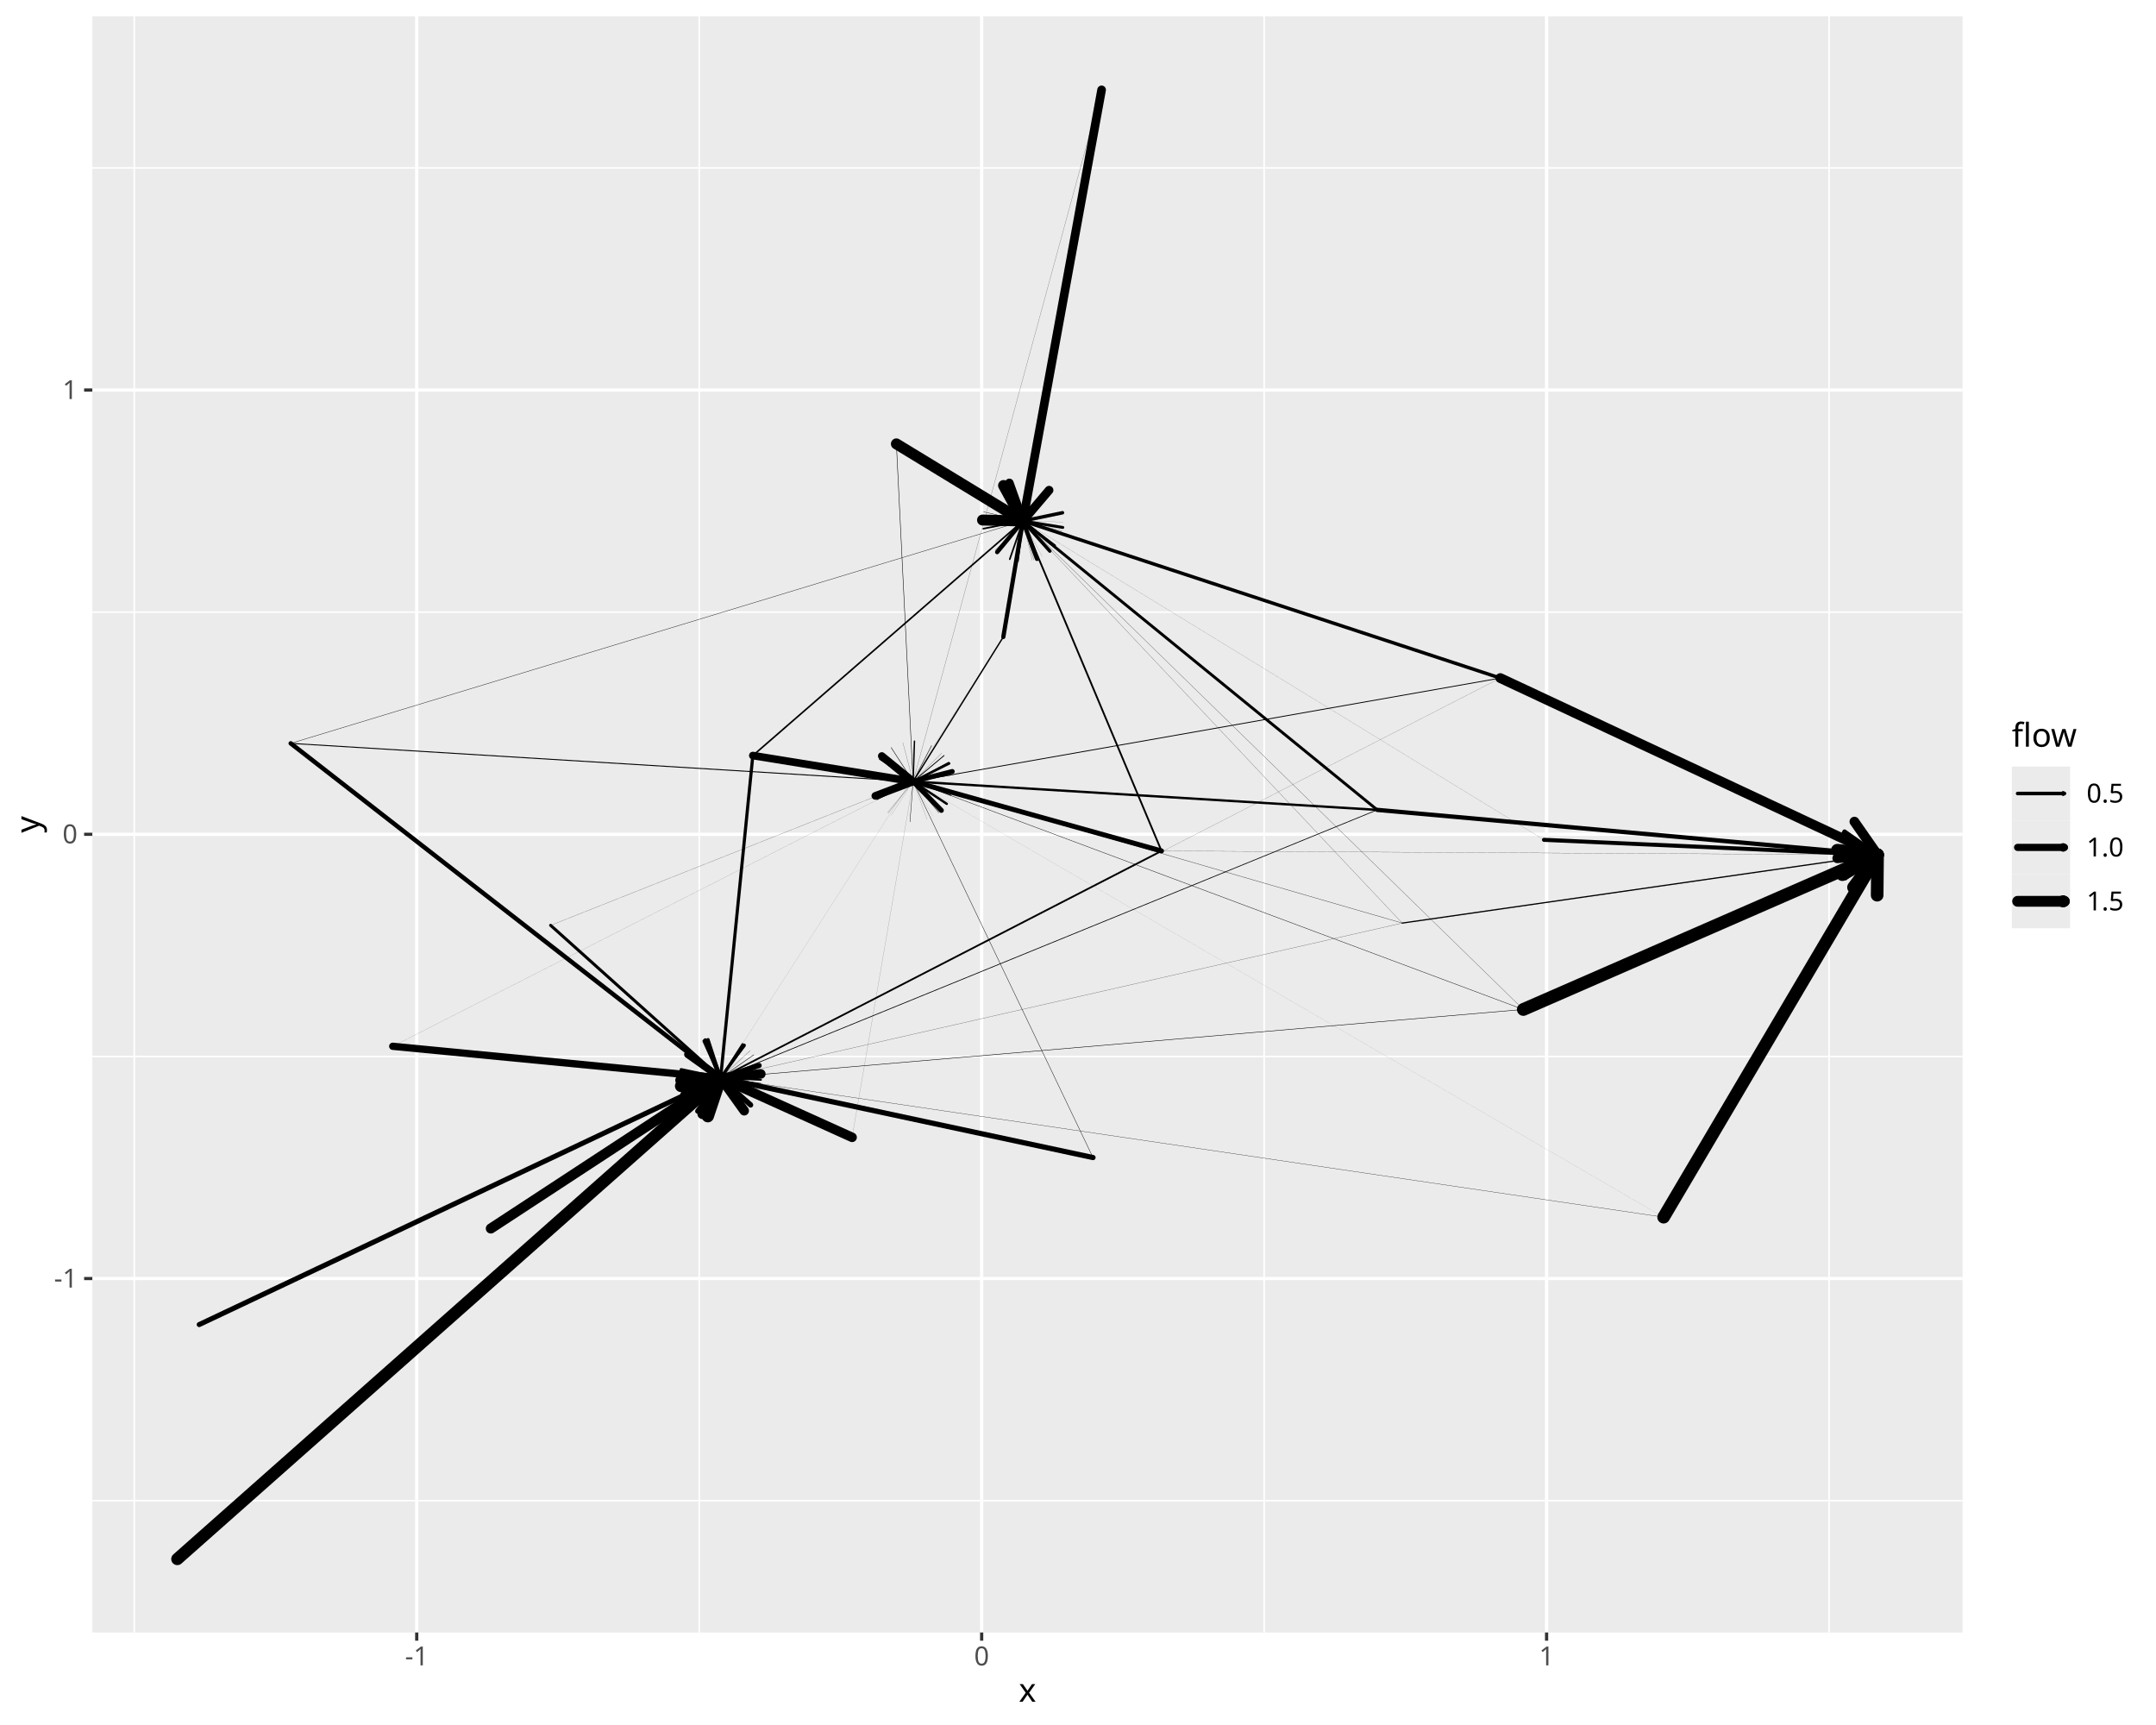
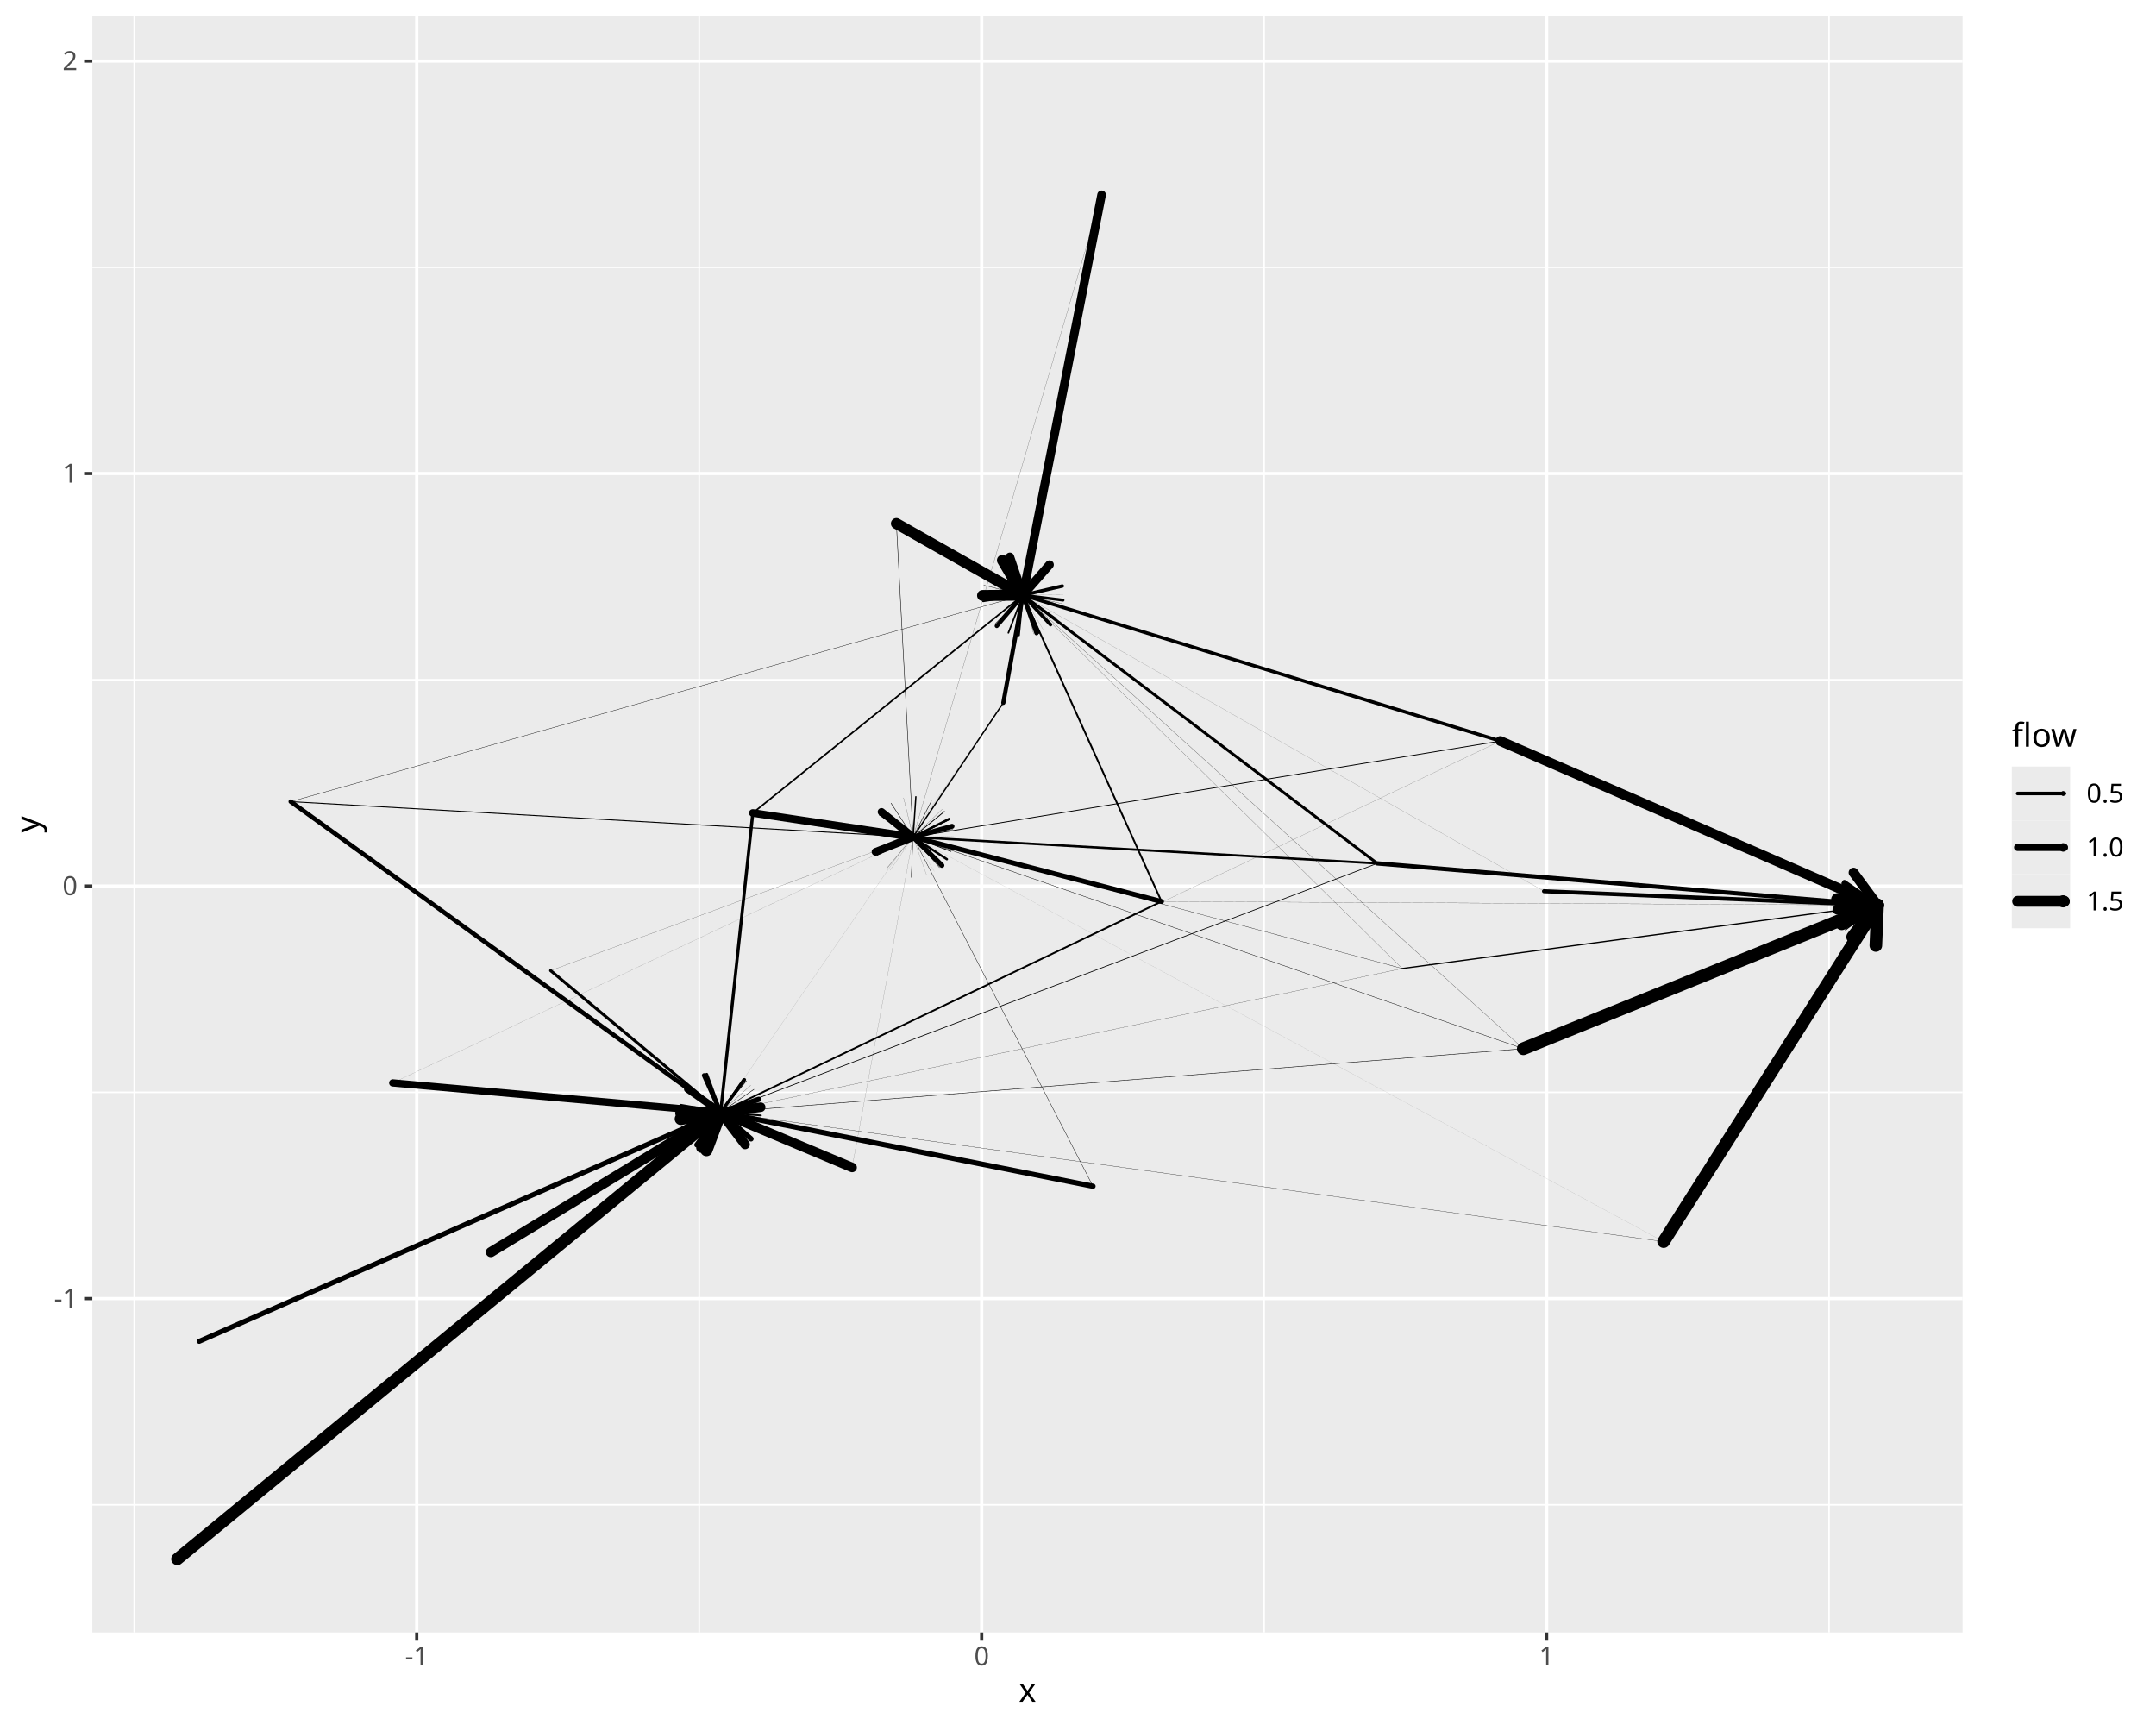
<svg xmlns="http://www.w3.org/2000/svg" class="svglite" data-engine-version="2.0" width="720.00pt" height="576.00pt" viewBox="0 0 720.00 576.00">
  <defs>
    <style type="text/css">
    .svglite line, .svglite polyline, .svglite polygon, .svglite path, .svglite rect, .svglite circle {
      fill: none;
      stroke: #000000;
      stroke-linecap: round;
      stroke-linejoin: round;
      stroke-miterlimit: 10.00;
    }
  </style>
  </defs>
  <rect width="100%" height="100%" style="stroke: none; fill: #FFFFFF;" />
  <defs>
    <clipPath id="cpMC4wMHw3MjAuMDB8MC4wMHw1NzYuMDA=">
      <rect x="0.00" y="0.00" width="720.00" height="576.00" />
    </clipPath>
  </defs>
  <g clip-path="url(#cpMC4wMHw3MjAuMDB8MC4wMHw1NzYuMDA=)">
    <rect x="0.00" y="0.00" width="720.00" height="576.00" style="stroke-width: 1.07; stroke: #FFFFFF; fill: #FFFFFF;" />
  </g>
  <defs>
    <clipPath id="cpMzAuODN8NjU1LjQwfDUuNDh8NTQ1LjEx">
      <rect x="30.83" y="5.48" width="624.57" height="539.63" />
    </clipPath>
  </defs>
  <g clip-path="url(#cpMzAuODN8NjU1LjQwfDUuNDh8NTQ1LjEx)">
    <rect x="30.83" y="5.48" width="624.57" height="539.63" style="stroke-width: 1.07; stroke: none; fill: #EBEBEB;" />
-     <polyline points="30.83,501.09 655.40,501.09 " style="stroke-width: 0.53; stroke: #FFFFFF; stroke-linecap: butt;" />
-     <polyline points="30.83,352.75 655.40,352.75 " style="stroke-width: 0.53; stroke: #FFFFFF; stroke-linecap: butt;" />
-     <polyline points="30.83,204.40 655.40,204.40 " style="stroke-width: 0.53; stroke: #FFFFFF; stroke-linecap: butt;" />
-     <polyline points="30.83,56.06 655.40,56.06 " style="stroke-width: 0.53; stroke: #FFFFFF; stroke-linecap: butt;" />
+     <polyline points="30.83,502.48 655.40,502.48 " style="stroke-width: 0.53; stroke: #FFFFFF; stroke-linecap: butt;" />
+     <polyline points="30.83,364.74 655.40,364.74 " style="stroke-width: 0.53; stroke: #FFFFFF; stroke-linecap: butt;" />
+     <polyline points="30.83,226.99 655.40,226.99 " style="stroke-width: 0.53; stroke: #FFFFFF; stroke-linecap: butt;" />
+     <polyline points="30.83,89.25 655.40,89.25 " style="stroke-width: 0.53; stroke: #FFFFFF; stroke-linecap: butt;" />
    <polyline points="44.84,545.11 44.84,5.48 " style="stroke-width: 0.53; stroke: #FFFFFF; stroke-linecap: butt;" />
    <polyline points="233.50,545.11 233.50,5.48 " style="stroke-width: 0.53; stroke: #FFFFFF; stroke-linecap: butt;" />
    <polyline points="422.16,545.11 422.16,5.48 " style="stroke-width: 0.53; stroke: #FFFFFF; stroke-linecap: butt;" />
    <polyline points="610.82,545.11 610.82,5.48 " style="stroke-width: 0.53; stroke: #FFFFFF; stroke-linecap: butt;" />
-     <polyline points="30.83,426.92 655.40,426.92 " style="stroke-width: 1.07; stroke: #FFFFFF; stroke-linecap: butt;" />
-     <polyline points="30.83,278.58 655.40,278.58 " style="stroke-width: 1.07; stroke: #FFFFFF; stroke-linecap: butt;" />
-     <polyline points="30.83,130.23 655.40,130.23 " style="stroke-width: 1.07; stroke: #FFFFFF; stroke-linecap: butt;" />
+     <polyline points="30.83,433.61 655.40,433.61 " style="stroke-width: 1.07; stroke: #FFFFFF; stroke-linecap: butt;" />
+     <polyline points="30.83,295.87 655.40,295.87 " style="stroke-width: 1.07; stroke: #FFFFFF; stroke-linecap: butt;" />
+     <polyline points="30.83,158.12 655.40,158.12 " style="stroke-width: 1.07; stroke: #FFFFFF; stroke-linecap: butt;" />
+     <polyline points="30.83,20.38 655.40,20.38 " style="stroke-width: 1.07; stroke: #FFFFFF; stroke-linecap: butt;" />
    <polyline points="139.17,545.11 139.17,5.48 " style="stroke-width: 1.07; stroke: #FFFFFF; stroke-linecap: butt;" />
    <polyline points="327.83,545.11 327.83,5.48 " style="stroke-width: 1.07; stroke: #FFFFFF; stroke-linecap: butt;" />
    <polyline points="516.49,545.11 516.49,5.48 " style="stroke-width: 1.07; stroke: #FFFFFF; stroke-linecap: butt;" />
-     <line x1="596.77" y1="298.06" x2="627.01" y2="285.43" style="stroke-width: 0.45;" />
-     <polyline points="618.83,296.15 627.01,285.43 613.63,283.71 " style="stroke-width: 0.45;" />
-     <line x1="468.28" y1="308.23" x2="627.01" y2="285.43" style="stroke-width: 0.41;" />
-     <polyline points="616.41,293.77 627.01,285.43 614.49,280.41 " style="stroke-width: 0.41;" />
-     <line x1="459.93" y1="270.43" x2="627.01" y2="285.43" style="stroke-width: 1.44;" />
-     <polyline points="614.77,291.10 627.01,285.43 615.98,277.67 " style="stroke-width: 1.44;" />
-     <line x1="555.57" y1="406.43" x2="627.01" y2="285.43" style="stroke-width: 4.22;" />
-     <polyline points="626.88,298.92 627.01,285.43 615.27,292.06 " style="stroke-width: 4.22;" />
-     <line x1="387.89" y1="284.14" x2="627.01" y2="285.43" style="stroke-width: 0.053;" />
-     <polyline points="615.29,292.11 627.01,285.43 615.37,278.62 " style="stroke-width: 0.053;" />
-     <line x1="515.62" y1="280.43" x2="627.01" y2="285.43" style="stroke-width: 1.35;" />
-     <polyline points="615.04,291.64 627.01,285.43 615.64,278.17 " style="stroke-width: 1.35;" />
-     <line x1="508.72" y1="337.07" x2="627.01" y2="285.43" style="stroke-width: 4.27;" />
-     <polyline points="619.01,296.29 627.01,285.43 613.61,283.92 " style="stroke-width: 4.27;" />
-     <line x1="501.03" y1="226.42" x2="627.01" y2="285.43" style="stroke-width: 3.27;" />
-     <polyline points="613.57,286.58 627.01,285.43 619.29,274.36 " style="stroke-width: 3.27;" />
-     <line x1="335.06" y1="212.68" x2="304.93" y2="260.96" style="stroke-width: 0.46;" />
-     <polyline points="305.39,247.48 304.93,260.96 316.84,254.62 " style="stroke-width: 0.46;" />
-     <line x1="183.88" y1="308.98" x2="304.93" y2="260.96" style="stroke-width: 0.050;" />
-     <polyline points="296.56,271.54 304.93,260.96 291.58,259.00 " style="stroke-width: 0.050;" />
-     <line x1="367.88" y1="30.01" x2="304.93" y2="260.96" style="stroke-width: 0.051;" />
-     <polyline points="301.50,247.92 304.93,260.96 314.51,251.46 " style="stroke-width: 0.051;" />
-     <line x1="468.28" y1="308.23" x2="304.93" y2="260.96" style="stroke-width: 0.097;" />
-     <polyline points="318.03,257.73 304.93,260.96 314.28,270.69 " style="stroke-width: 0.097;" />
-     <line x1="459.93" y1="270.43" x2="304.93" y2="260.96" style="stroke-width: 0.78;" />
-     <polyline points="317.00,254.94 304.93,260.96 316.18,268.41 " style="stroke-width: 0.78;" />
-     <line x1="284.56" y1="379.77" x2="304.93" y2="260.96" style="stroke-width: 0.033;" />
-     <polyline points="309.60,273.62 304.93,260.96 296.31,271.34 " style="stroke-width: 0.033;" />
-     <line x1="365.01" y1="386.52" x2="304.93" y2="260.96" style="stroke-width: 0.13;" />
-     <polyline points="316.06,268.59 304.93,260.96 303.89,274.41 " style="stroke-width: 0.13;" />
-     <line x1="555.57" y1="406.43" x2="304.93" y2="260.96" style="stroke-width: 0.015;" />
-     <polyline points="318.42,260.99 304.93,260.96 311.65,272.66 " style="stroke-width: 0.015;" />
-     <line x1="387.89" y1="284.14" x2="304.93" y2="260.96" style="stroke-width: 1.65;" />
-     <polyline points="318.00,257.61 304.93,260.96 314.37,270.60 " style="stroke-width: 1.65;" />
-     <line x1="59.22" y1="520.58" x2="304.93" y2="260.96" style="stroke-width: 0.004;" />
-     <polyline points="301.80,274.08 304.93,260.96 292.00,264.81 " style="stroke-width: 0.004;" />
-     <line x1="251.41" y1="252.29" x2="304.93" y2="260.96" style="stroke-width: 2.55;" />
-     <polyline points="292.32,265.75 304.93,260.96 294.48,252.44 " style="stroke-width: 2.55;" />
-     <line x1="515.62" y1="280.43" x2="304.93" y2="260.96" style="stroke-width: 0.013;" />
-     <polyline points="317.18,255.32 304.93,260.96 315.94,268.75 " style="stroke-width: 0.013;" />
-     <line x1="508.72" y1="337.07" x2="304.93" y2="260.96" style="stroke-width: 0.13;" />
-     <polyline points="318.24,258.73 304.93,260.96 313.52,271.37 " style="stroke-width: 0.13;" />
-     <line x1="501.03" y1="226.42" x2="304.93" y2="260.96" style="stroke-width: 0.28;" />
-     <polyline points="315.27,252.29 304.93,260.96 317.61,265.58 " style="stroke-width: 0.28;" />
-     <line x1="299.35" y1="148.22" x2="304.93" y2="260.96" style="stroke-width: 0.16;" />
-     <polyline points="297.62,249.63 304.93,260.96 311.09,248.96 " style="stroke-width: 0.16;" />
-     <line x1="97.09" y1="248.22" x2="304.93" y2="260.96" style="stroke-width: 0.32;" />
-     <polyline points="292.86,266.98 304.93,260.96 293.68,253.51 " style="stroke-width: 0.32;" />
-     <line x1="163.92" y1="410.21" x2="304.93" y2="260.96" style="stroke-width: 0.00;" />
-     <polyline points="301.81,274.09 304.93,260.96 292.00,264.82 " style="stroke-width: 0.00;" />
-     <line x1="131.16" y1="349.37" x2="304.93" y2="260.96" style="stroke-width: 0.026;" />
-     <polyline points="297.58,272.27 304.93,260.96 291.46,260.25 " style="stroke-width: 0.026;" />
-     <line x1="66.53" y1="442.29" x2="240.66" y2="359.93" style="stroke-width: 1.68;" />
-     <polyline points="232.98,371.03 240.66,359.93 227.21,358.83 " style="stroke-width: 1.68;" />
-     <line x1="335.06" y1="212.68" x2="240.66" y2="359.93" style="stroke-width: 0.019;" />
-     <polyline points="241.29,346.46 240.66,359.93 252.64,353.74 " style="stroke-width: 0.019;" />
-     <line x1="183.88" y1="308.98" x2="240.66" y2="359.93" style="stroke-width: 1.00;" />
-     <polyline points="227.46,357.15 240.66,359.93 236.47,347.11 " style="stroke-width: 1.00;" />
-     <line x1="468.28" y1="308.23" x2="240.66" y2="359.93" style="stroke-width: 0.062;" />
-     <polyline points="250.56,350.77 240.66,359.93 253.55,363.92 " style="stroke-width: 0.062;" />
-     <line x1="459.93" y1="270.43" x2="240.66" y2="359.93" style="stroke-width: 0.24;" />
-     <polyline points="248.93,349.27 240.66,359.93 254.03,361.76 " style="stroke-width: 0.24;" />
-     <line x1="284.56" y1="379.77" x2="240.66" y2="359.93" style="stroke-width: 3.18;" />
-     <polyline points="254.08,358.60 240.66,359.93 248.53,370.89 " style="stroke-width: 3.18;" />
-     <line x1="365.01" y1="386.52" x2="240.66" y2="359.93" style="stroke-width: 1.74;" />
-     <polyline points="253.50,355.78 240.66,359.93 250.67,368.97 " style="stroke-width: 1.74;" />
-     <line x1="555.57" y1="406.43" x2="240.66" y2="359.93" style="stroke-width: 0.091;" />
-     <polyline points="253.20,354.97 240.66,359.93 251.23,368.31 " style="stroke-width: 0.091;" />
-     <line x1="387.89" y1="284.14" x2="240.66" y2="359.93" style="stroke-width: 0.59;" />
-     <polyline points="247.96,348.59 240.66,359.93 254.14,360.58 " style="stroke-width: 0.59;" />
-     <line x1="59.22" y1="520.58" x2="240.66" y2="359.93" style="stroke-width: 4.08;" />
-     <polyline points="236.38,372.73 240.66,359.93 227.44,362.63 " style="stroke-width: 4.08;" />
-     <line x1="251.41" y1="252.29" x2="240.66" y2="359.93" style="stroke-width: 1.05;" />
-     <polyline points="235.11,347.64 240.66,359.93 248.53,348.98 " style="stroke-width: 1.05;" />
-     <line x1="508.72" y1="337.07" x2="240.66" y2="359.93" style="stroke-width: 0.16;" />
-     <polyline points="251.73,352.22 240.66,359.93 252.87,365.66 " style="stroke-width: 0.16;" />
-     <line x1="501.03" y1="226.42" x2="240.66" y2="359.93" style="stroke-width: 0.038;" />
-     <polyline points="247.98,348.60 240.66,359.93 254.13,360.61 " style="stroke-width: 0.038;" />
-     <line x1="97.09" y1="248.22" x2="240.66" y2="359.93" style="stroke-width: 1.49;" />
-     <polyline points="227.30,358.08 240.66,359.93 235.58,347.44 " style="stroke-width: 1.49;" />
-     <line x1="163.92" y1="410.21" x2="240.66" y2="359.93" style="stroke-width: 3.37;" />
-     <polyline points="234.58,371.98 240.66,359.93 227.19,360.69 " style="stroke-width: 3.37;" />
-     <line x1="131.16" y1="349.37" x2="240.66" y2="359.93" style="stroke-width: 2.43;" />
-     <polyline points="228.38,365.53 240.66,359.93 229.68,352.10 " style="stroke-width: 2.43;" />
-     <line x1="335.06" y1="212.68" x2="341.61" y2="173.96" style="stroke-width: 1.42;" />
-     <polyline points="346.31,186.61 341.61,173.96 333.01,184.36 " style="stroke-width: 1.42;" />
-     <line x1="367.88" y1="30.01" x2="341.61" y2="173.96" style="stroke-width: 2.89;" />
-     <polyline points="337.07,161.26 341.61,173.96 350.34,163.68 " style="stroke-width: 2.89;" />
-     <line x1="468.28" y1="308.23" x2="341.61" y2="173.96" style="stroke-width: 0.055;" />
-     <polyline points="354.53,177.83 341.61,173.96 344.72,187.09 " style="stroke-width: 0.055;" />
-     <line x1="459.93" y1="270.43" x2="341.61" y2="173.96" style="stroke-width: 0.96;" />
-     <polyline points="354.93,176.12 341.61,173.96 346.40,186.57 " style="stroke-width: 0.96;" />
-     <line x1="387.89" y1="284.14" x2="341.61" y2="173.96" style="stroke-width: 0.60;" />
-     <polyline points="352.35,182.12 341.61,173.96 339.92,187.35 " style="stroke-width: 0.60;" />
-     <line x1="251.41" y1="252.29" x2="341.61" y2="173.96" style="stroke-width: 0.54;" />
-     <polyline points="337.21,186.72 341.61,173.96 328.37,176.53 " style="stroke-width: 0.54;" />
-     <line x1="515.62" y1="280.43" x2="341.61" y2="173.96" style="stroke-width: 0.030;" />
-     <polyline points="355.10,174.31 341.61,173.96 348.06,185.82 " style="stroke-width: 0.030;" />
-     <line x1="508.72" y1="337.07" x2="341.61" y2="173.96" style="stroke-width: 0.070;" />
-     <polyline points="354.68,177.30 341.61,173.96 345.26,186.95 " style="stroke-width: 0.070;" />
-     <line x1="501.03" y1="226.42" x2="341.61" y2="173.96" style="stroke-width: 1.15;" />
-     <polyline points="354.82,171.21 341.61,173.96 350.60,184.02 " style="stroke-width: 1.15;" />
-     <line x1="299.35" y1="148.22" x2="341.61" y2="173.96" style="stroke-width: 3.66;" />
-     <polyline points="328.12,173.65 341.61,173.96 335.14,162.12 " style="stroke-width: 3.66;" />
-     <line x1="97.09" y1="248.22" x2="341.61" y2="173.96" style="stroke-width: 0.12;" />
-     <polyline points="332.39,183.81 341.61,173.96 328.47,170.90 " style="stroke-width: 0.12;" />
+     <line x1="596.77" y1="313.95" x2="627.01" y2="302.23" style="stroke-width: 0.45;" />
+     <polyline points="618.56,312.74 627.01,302.23 613.68,300.16 " style="stroke-width: 0.45;" />
+     <line x1="468.28" y1="323.40" x2="627.01" y2="302.23" style="stroke-width: 0.41;" />
+     <polyline points="616.33,310.46 627.01,302.23 614.54,297.09 " style="stroke-width: 0.41;" />
+     <line x1="459.93" y1="288.30" x2="627.01" y2="302.23" style="stroke-width: 1.44;" />
+     <polyline points="614.81,307.98 627.01,302.23 615.93,294.54 " style="stroke-width: 1.44;" />
+     <line x1="555.57" y1="414.59" x2="627.01" y2="302.23" style="stroke-width: 4.22;" />
+     <polyline points="626.44,315.71 627.01,302.23 615.05,308.47 " style="stroke-width: 4.22;" />
+     <line x1="387.89" y1="301.03" x2="627.01" y2="302.23" style="stroke-width: 0.053;" />
+     <polyline points="615.30,308.92 627.01,302.23 615.36,295.43 " style="stroke-width: 0.053;" />
+     <line x1="515.62" y1="297.59" x2="627.01" y2="302.23" style="stroke-width: 1.35;" />
+     <polyline points="615.06,308.48 627.01,302.23 615.62,295.00 " style="stroke-width: 1.35;" />
+     <line x1="508.72" y1="350.18" x2="627.01" y2="302.23" style="stroke-width: 4.27;" />
+     <polyline points="618.72,312.87 627.01,302.23 613.65,300.37 " style="stroke-width: 4.27;" />
+     <line x1="501.03" y1="247.44" x2="627.01" y2="302.23" style="stroke-width: 3.27;" />
+     <polyline points="613.61,303.76 627.01,302.23 618.99,291.38 " style="stroke-width: 3.27;" />
+     <line x1="335.06" y1="234.68" x2="304.93" y2="279.51" style="stroke-width: 0.46;" />
+     <polyline points="305.85,266.05 304.93,279.51 317.05,273.58 " style="stroke-width: 0.46;" />
+     <line x1="183.88" y1="324.10" x2="304.93" y2="279.51" style="stroke-width: 0.050;" />
+     <polyline points="296.30,289.88 304.93,279.51 291.64,277.22 " style="stroke-width: 0.050;" />
+     <line x1="367.88" y1="65.06" x2="304.93" y2="279.51" style="stroke-width: 0.051;" />
+     <polyline points="301.75,266.40 304.93,279.51 314.69,270.20 " style="stroke-width: 0.051;" />
+     <line x1="468.28" y1="323.40" x2="304.93" y2="279.51" style="stroke-width: 0.097;" />
+     <polyline points="317.96,276.03 304.93,279.51 314.46,289.06 " style="stroke-width: 0.097;" />
+     <line x1="459.93" y1="288.30" x2="304.93" y2="279.51" style="stroke-width: 0.78;" />
+     <polyline points="316.98,273.44 304.93,279.51 316.21,286.91 " style="stroke-width: 0.78;" />
+     <line x1="284.56" y1="389.83" x2="304.93" y2="279.51" style="stroke-width: 0.033;" />
+     <polyline points="309.44,292.22 304.93,279.51 296.18,289.77 " style="stroke-width: 0.033;" />
+     <line x1="365.01" y1="396.10" x2="304.93" y2="279.51" style="stroke-width: 0.13;" />
+     <polyline points="316.28,286.81 304.93,279.51 304.29,292.99 " style="stroke-width: 0.13;" />
+     <line x1="555.57" y1="414.59" x2="304.93" y2="279.51" style="stroke-width: 0.015;" />
+     <polyline points="318.42,279.12 304.93,279.51 312.02,290.99 " style="stroke-width: 0.015;" />
+     <line x1="387.89" y1="301.03" x2="304.93" y2="279.51" style="stroke-width: 1.65;" />
+     <polyline points="317.93,275.92 304.93,279.51 314.55,288.97 " style="stroke-width: 1.65;" />
+     <line x1="59.22" y1="520.58" x2="304.93" y2="279.51" style="stroke-width: 0.004;" />
+     <polyline points="301.31,292.51 304.93,279.51 291.87,282.88 " style="stroke-width: 0.004;" />
+     <line x1="251.41" y1="271.46" x2="304.93" y2="279.51" style="stroke-width: 2.55;" />
+     <polyline points="292.37,284.44 304.93,279.51 294.38,271.10 " style="stroke-width: 2.55;" />
+     <line x1="515.62" y1="297.59" x2="304.93" y2="279.51" style="stroke-width: 0.013;" />
+     <polyline points="317.15,273.79 304.93,279.51 315.99,287.23 " style="stroke-width: 0.013;" />
+     <line x1="508.72" y1="350.18" x2="304.93" y2="279.51" style="stroke-width: 0.13;" />
+     <polyline points="318.18,276.97 304.93,279.51 313.76,289.71 " style="stroke-width: 0.13;" />
+     <line x1="501.03" y1="247.44" x2="304.93" y2="279.51" style="stroke-width: 0.28;" />
+     <polyline points="315.37,270.97 304.93,279.51 317.55,284.28 " style="stroke-width: 0.28;" />
+     <line x1="299.35" y1="174.82" x2="304.93" y2="279.51" style="stroke-width: 0.16;" />
+     <polyline points="297.57,268.20 304.93,279.51 311.04,267.48 " style="stroke-width: 0.16;" />
+     <line x1="97.09" y1="267.68" x2="304.93" y2="279.51" style="stroke-width: 0.32;" />
+     <polyline points="292.88,285.58 304.93,279.51 293.65,272.11 " style="stroke-width: 0.32;" />
+     <line x1="163.92" y1="418.10" x2="304.93" y2="279.51" style="stroke-width: 0.00;" />
+     <polyline points="301.33,292.51 304.93,279.51 291.87,282.89 " style="stroke-width: 0.00;" />
+     <line x1="131.16" y1="361.60" x2="304.93" y2="279.51" style="stroke-width: 0.026;" />
+     <polyline points="297.25,290.60 304.93,279.51 291.49,278.40 " style="stroke-width: 0.026;" />
+     <line x1="66.53" y1="447.88" x2="240.66" y2="371.41" style="stroke-width: 1.68;" />
+     <polyline points="232.68,382.29 240.66,371.41 227.25,369.93 " style="stroke-width: 1.68;" />
+     <line x1="335.06" y1="234.68" x2="240.66" y2="371.41" style="stroke-width: 0.019;" />
+     <polyline points="241.75,357.96 240.66,371.41 252.85,365.63 " style="stroke-width: 0.019;" />
+     <line x1="183.88" y1="324.10" x2="240.66" y2="371.41" style="stroke-width: 1.00;" />
+     <polyline points="227.37,369.11 240.66,371.41 236.00,358.75 " style="stroke-width: 1.00;" />
+     <line x1="468.28" y1="323.40" x2="240.66" y2="371.41" style="stroke-width: 0.062;" />
+     <polyline points="250.70,362.40 240.66,371.41 253.48,375.60 " style="stroke-width: 0.062;" />
+     <line x1="459.93" y1="288.30" x2="240.66" y2="371.41" style="stroke-width: 0.24;" />
+     <polyline points="249.19,360.96 240.66,371.41 253.98,373.58 " style="stroke-width: 0.24;" />
+     <line x1="284.56" y1="389.83" x2="240.66" y2="371.41" style="stroke-width: 3.18;" />
+     <polyline points="254.04,369.71 240.66,371.41 248.82,382.15 " style="stroke-width: 3.18;" />
+     <line x1="365.01" y1="396.10" x2="240.66" y2="371.41" style="stroke-width: 1.74;" />
+     <polyline points="253.43,367.07 240.66,371.41 250.81,380.30 " style="stroke-width: 1.74;" />
+     <line x1="555.57" y1="414.59" x2="240.66" y2="371.41" style="stroke-width: 0.091;" />
+     <polyline points="253.15,366.32 240.66,371.41 251.32,379.68 " style="stroke-width: 0.091;" />
+     <line x1="387.89" y1="301.03" x2="240.66" y2="371.41" style="stroke-width: 0.59;" />
+     <polyline points="248.29,360.29 240.66,371.41 254.11,372.46 " style="stroke-width: 0.59;" />
+     <line x1="59.22" y1="520.58" x2="240.66" y2="371.41" style="stroke-width: 4.08;" />
+     <polyline points="235.92,384.04 240.66,371.41 227.35,373.62 " style="stroke-width: 4.08;" />
+     <line x1="251.41" y1="271.46" x2="240.66" y2="371.41" style="stroke-width: 1.05;" />
+     <polyline points="235.20,359.07 240.66,371.41 248.62,360.52 " style="stroke-width: 1.05;" />
+     <line x1="508.72" y1="350.18" x2="240.66" y2="371.41" style="stroke-width: 0.16;" />
+     <polyline points="251.77,363.76 240.66,371.41 252.84,377.21 " style="stroke-width: 0.16;" />
+     <line x1="501.03" y1="247.44" x2="240.66" y2="371.41" style="stroke-width: 0.038;" />
+     <polyline points="248.31,360.30 240.66,371.41 254.11,372.48 " style="stroke-width: 0.038;" />
+     <line x1="97.09" y1="267.68" x2="240.66" y2="371.41" style="stroke-width: 1.49;" />
+     <polyline points="227.24,370.04 240.66,371.41 235.14,359.10 " style="stroke-width: 1.49;" />
+     <line x1="163.92" y1="418.10" x2="240.66" y2="371.41" style="stroke-width: 3.37;" />
+     <polyline points="234.18,383.25 240.66,371.41 227.17,371.72 " style="stroke-width: 3.37;" />
+     <line x1="131.16" y1="361.60" x2="240.66" y2="371.41" style="stroke-width: 2.43;" />
+     <polyline points="228.42,377.09 240.66,371.41 229.63,363.65 " style="stroke-width: 2.43;" />
+     <line x1="335.06" y1="234.68" x2="341.61" y2="198.73" style="stroke-width: 1.42;" />
+     <polyline points="346.15,211.43 341.61,198.73 332.88,209.01 " style="stroke-width: 1.42;" />
+     <line x1="367.88" y1="65.06" x2="341.61" y2="198.73" style="stroke-width: 2.89;" />
+     <polyline points="337.24,185.96 341.61,198.73 350.48,188.57 " style="stroke-width: 2.89;" />
+     <line x1="468.28" y1="323.40" x2="341.61" y2="198.73" style="stroke-width: 0.055;" />
+     <polyline points="354.67,202.12 341.61,198.73 345.21,211.73 " style="stroke-width: 0.055;" />
+     <line x1="459.93" y1="288.30" x2="341.61" y2="198.73" style="stroke-width: 0.96;" />
+     <polyline points="355.00,200.40 341.61,198.73 346.85,211.16 " style="stroke-width: 0.96;" />
+     <line x1="387.89" y1="301.03" x2="341.61" y2="198.73" style="stroke-width: 0.60;" />
+     <polyline points="352.57,206.59 341.61,198.73 340.28,212.15 " style="stroke-width: 0.60;" />
+     <line x1="251.41" y1="271.46" x2="341.61" y2="198.73" style="stroke-width: 0.54;" />
+     <polyline points="336.75,211.31 341.61,198.73 328.28,200.81 " style="stroke-width: 0.54;" />
+     <line x1="515.62" y1="297.59" x2="341.61" y2="198.73" style="stroke-width: 0.030;" />
+     <polyline points="355.10,198.63 341.61,198.73 348.44,210.36 " style="stroke-width: 0.030;" />
+     <line x1="508.72" y1="350.18" x2="341.61" y2="198.73" style="stroke-width: 0.070;" />
+     <polyline points="354.80,201.58 341.61,198.73 345.74,211.57 " style="stroke-width: 0.070;" />
+     <line x1="501.03" y1="247.44" x2="341.61" y2="198.73" style="stroke-width: 1.15;" />
+     <polyline points="354.76,195.69 341.61,198.73 350.81,208.59 " style="stroke-width: 1.15;" />
+     <line x1="299.35" y1="174.82" x2="341.61" y2="198.73" style="stroke-width: 3.66;" />
+     <polyline points="328.12,198.85 341.61,198.73 334.76,187.10 " style="stroke-width: 3.66;" />
+     <line x1="97.09" y1="267.68" x2="341.61" y2="198.73" style="stroke-width: 0.12;" />
+     <polyline points="332.20,208.39 341.61,198.73 328.53,195.41 " style="stroke-width: 0.12;" />
  </g>
  <g clip-path="url(#cpMC4wMHw3MjAuMDB8MC4wMHw1NzYuMDA=)">
-     <text x="25.90" y="429.95" text-anchor="end" style="font-size: 8.80px; fill: #4D4D4D; font-family: sans;" textLength="7.82px" lengthAdjust="spacingAndGlyphs">-1</text>
-     <text x="25.90" y="281.60" text-anchor="end" style="font-size: 8.80px; fill: #4D4D4D; font-family: sans;" textLength="4.89px" lengthAdjust="spacingAndGlyphs">0</text>
-     <text x="25.90" y="133.26" text-anchor="end" style="font-size: 8.80px; fill: #4D4D4D; font-family: sans;" textLength="4.89px" lengthAdjust="spacingAndGlyphs">1</text>
-     <polyline points="28.09,426.92 30.83,426.92 " style="stroke-width: 1.07; stroke: #333333; stroke-linecap: butt;" />
-     <polyline points="28.09,278.58 30.83,278.58 " style="stroke-width: 1.07; stroke: #333333; stroke-linecap: butt;" />
-     <polyline points="28.09,130.23 30.83,130.23 " style="stroke-width: 1.07; stroke: #333333; stroke-linecap: butt;" />
+     <text x="25.90" y="436.64" text-anchor="end" style="font-size: 8.80px; fill: #4D4D4D; font-family: sans;" textLength="7.82px" lengthAdjust="spacingAndGlyphs">-1</text>
+     <text x="25.90" y="298.89" text-anchor="end" style="font-size: 8.80px; fill: #4D4D4D; font-family: sans;" textLength="4.89px" lengthAdjust="spacingAndGlyphs">0</text>
+     <text x="25.90" y="161.15" text-anchor="end" style="font-size: 8.80px; fill: #4D4D4D; font-family: sans;" textLength="4.89px" lengthAdjust="spacingAndGlyphs">1</text>
+     <text x="25.90" y="23.41" text-anchor="end" style="font-size: 8.80px; fill: #4D4D4D; font-family: sans;" textLength="4.89px" lengthAdjust="spacingAndGlyphs">2</text>
+     <polyline points="28.09,433.61 30.83,433.61 " style="stroke-width: 1.07; stroke: #333333; stroke-linecap: butt;" />
+     <polyline points="28.09,295.87 30.83,295.87 " style="stroke-width: 1.07; stroke: #333333; stroke-linecap: butt;" />
+     <polyline points="28.09,158.12 30.83,158.12 " style="stroke-width: 1.07; stroke: #333333; stroke-linecap: butt;" />
+     <polyline points="28.09,20.38 30.83,20.38 " style="stroke-width: 1.07; stroke: #333333; stroke-linecap: butt;" />
    <polyline points="139.17,547.85 139.17,545.11 " style="stroke-width: 1.07; stroke: #333333; stroke-linecap: butt;" />
    <polyline points="327.83,547.85 327.83,545.11 " style="stroke-width: 1.07; stroke: #333333; stroke-linecap: butt;" />
    <polyline points="516.49,547.85 516.49,545.11 " style="stroke-width: 1.07; stroke: #333333; stroke-linecap: butt;" />
    <text x="139.17" y="556.10" text-anchor="middle" style="font-size: 8.80px; fill: #4D4D4D; font-family: sans;" textLength="7.82px" lengthAdjust="spacingAndGlyphs">-1</text>
    <text x="327.83" y="556.10" text-anchor="middle" style="font-size: 8.80px; fill: #4D4D4D; font-family: sans;" textLength="4.89px" lengthAdjust="spacingAndGlyphs">0</text>
    <text x="516.49" y="556.10" text-anchor="middle" style="font-size: 8.80px; fill: #4D4D4D; font-family: sans;" textLength="4.89px" lengthAdjust="spacingAndGlyphs">1</text>
    <text x="343.12" y="568.24" text-anchor="middle" style="font-size: 11.00px; font-family: sans;" textLength="5.50px" lengthAdjust="spacingAndGlyphs">x</text>
    <text transform="translate(13.05,275.30) rotate(-90)" text-anchor="middle" style="font-size: 11.00px; font-family: sans;" textLength="5.50px" lengthAdjust="spacingAndGlyphs">y</text>
    <rect x="666.36" y="235.15" width="48.16" height="80.29" style="stroke-width: 1.07; stroke: none; fill: #FFFFFF;" />
    <text x="671.84" y="249.34" style="font-size: 11.00px; font-family: sans;" textLength="19.56px" lengthAdjust="spacingAndGlyphs">flow</text>
    <rect x="671.84" y="255.96" width="19.49" height="18.00" style="stroke-width: 1.07; stroke: none; fill: #EBEBEB;" />
    <line x1="673.79" y1="264.96" x2="689.38" y2="264.96" style="stroke-width: 1.19;" />
    <polyline points="688.99,265.19 689.38,264.96 688.99,264.74 " style="stroke-width: 1.19;" />
    <rect x="671.84" y="273.96" width="19.49" height="18.00" style="stroke-width: 1.07; stroke: none; fill: #EBEBEB;" />
    <line x1="673.79" y1="282.96" x2="689.38" y2="282.96" style="stroke-width: 2.40;" />
    <polyline points="688.99,283.19 689.38,282.96 688.99,282.74 " style="stroke-width: 2.40;" />
    <rect x="671.84" y="291.96" width="19.49" height="18.00" style="stroke-width: 1.07; stroke: none; fill: #EBEBEB;" />
    <line x1="673.79" y1="300.96" x2="689.38" y2="300.96" style="stroke-width: 3.61;" />
    <polyline points="688.99,301.19 689.38,300.96 688.99,300.74 " style="stroke-width: 3.61;" />
    <text x="696.81" y="267.99" style="font-size: 8.80px; font-family: sans;" textLength="12.23px" lengthAdjust="spacingAndGlyphs">0.5</text>
    <text x="696.81" y="285.99" style="font-size: 8.80px; font-family: sans;" textLength="12.23px" lengthAdjust="spacingAndGlyphs">1.0</text>
    <text x="696.81" y="303.99" style="font-size: 8.80px; font-family: sans;" textLength="12.23px" lengthAdjust="spacingAndGlyphs">1.5</text>
  </g>
</svg>
